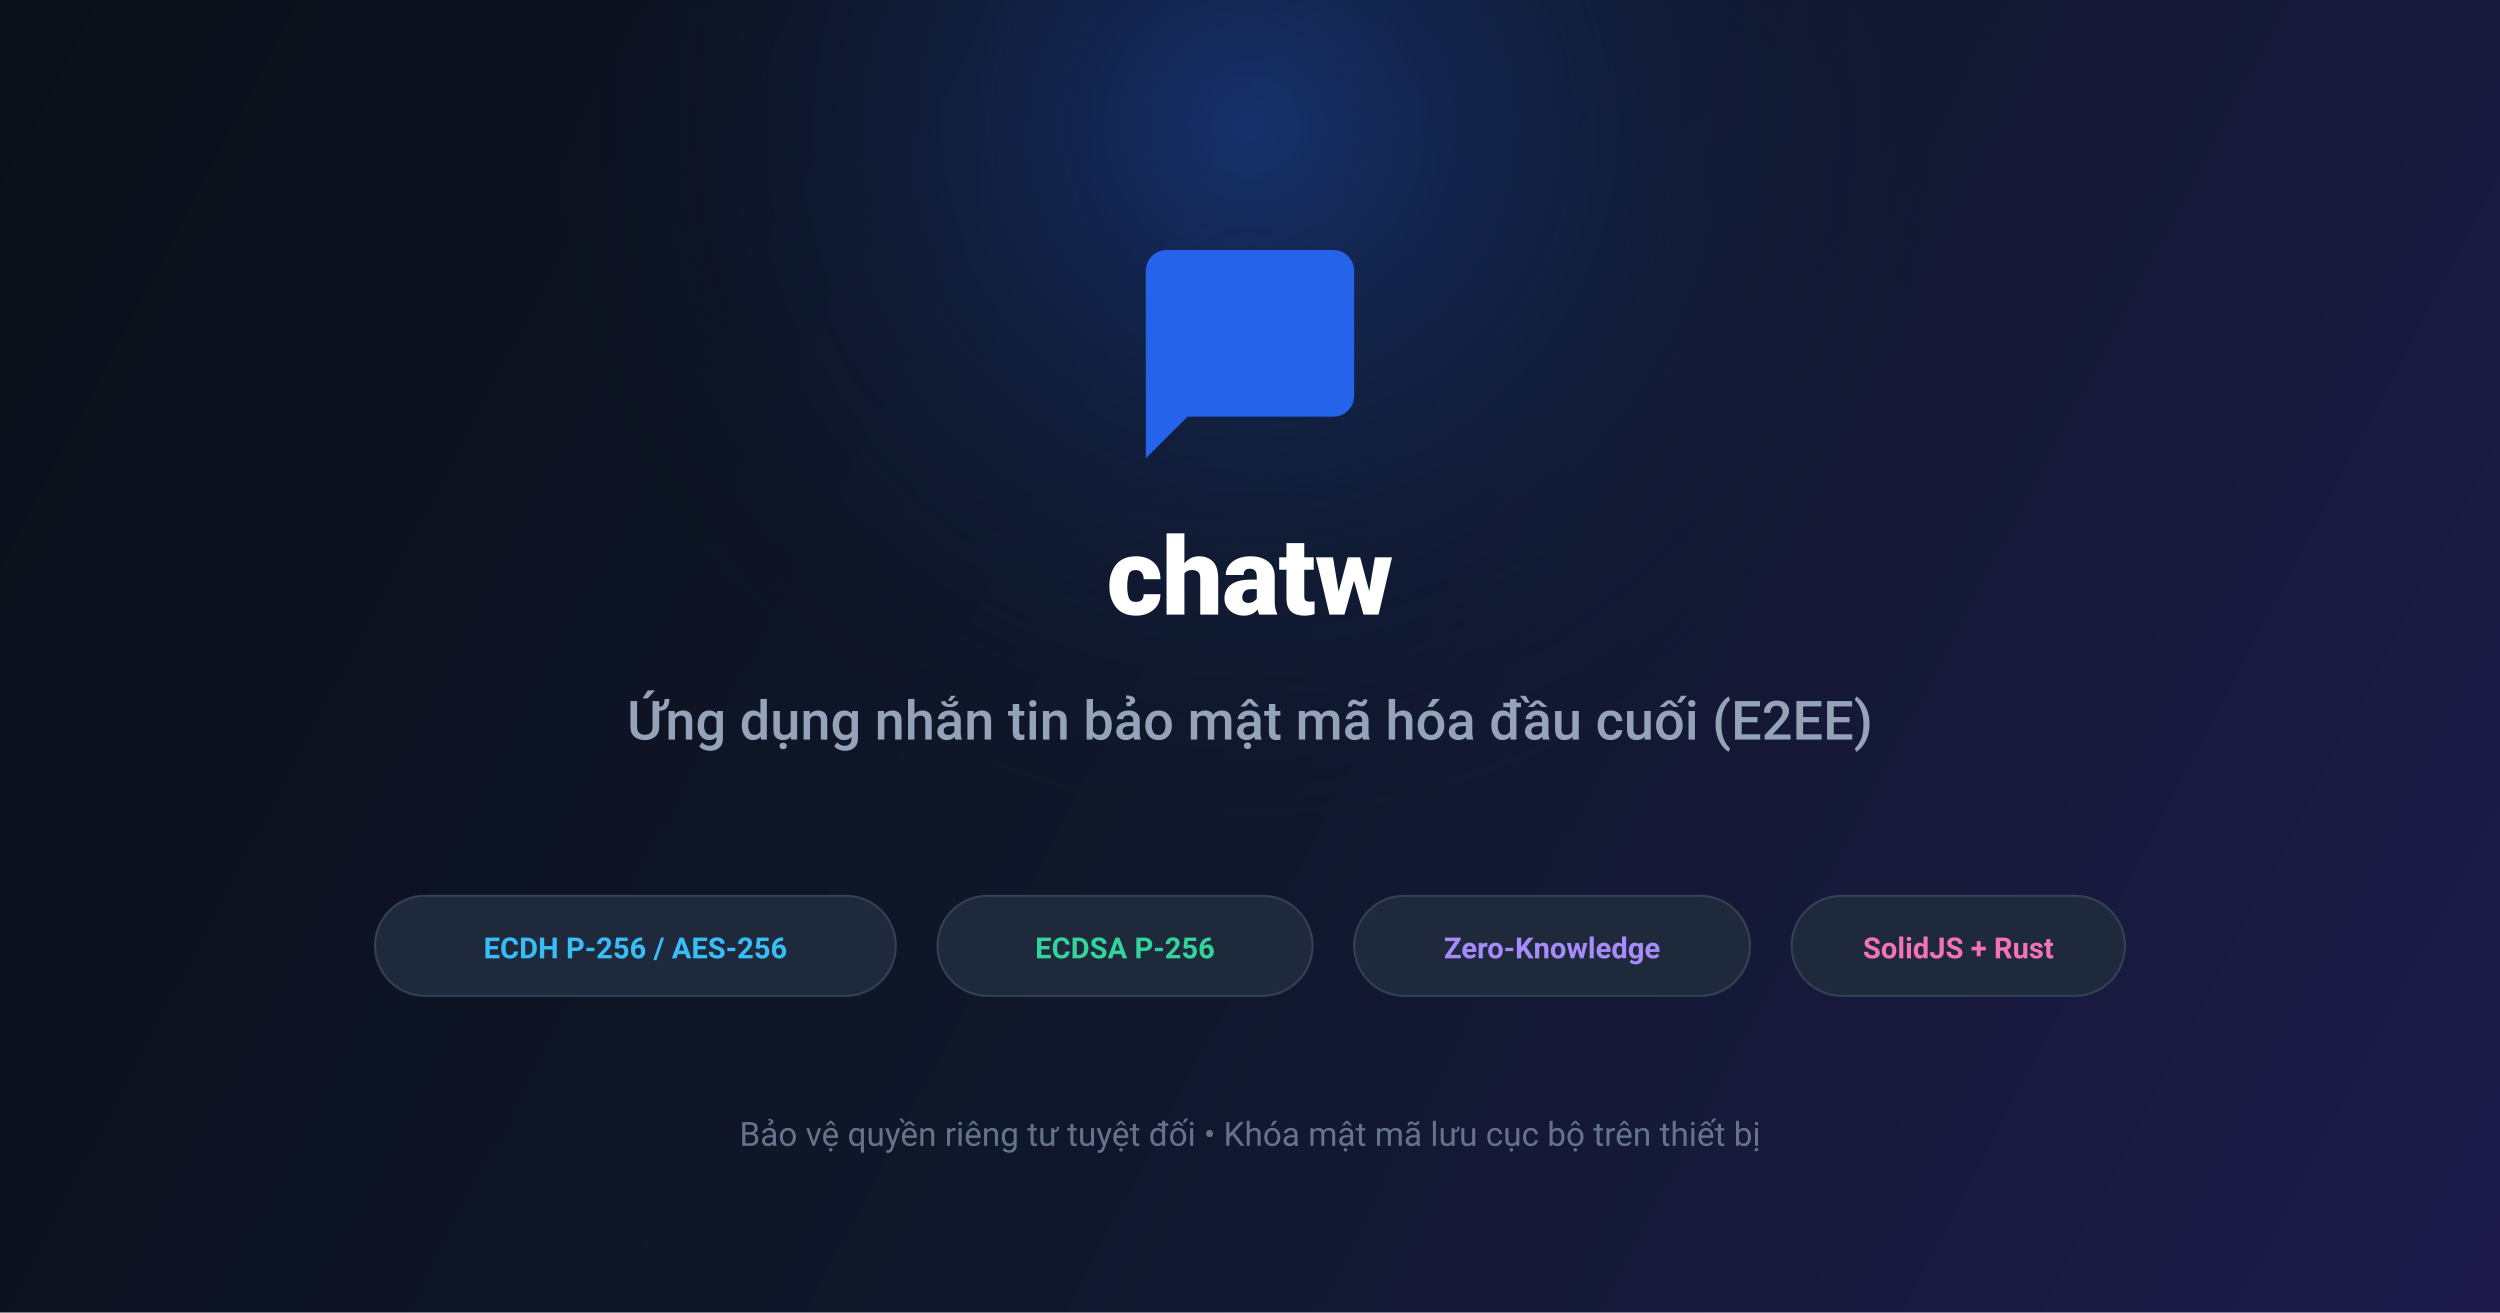
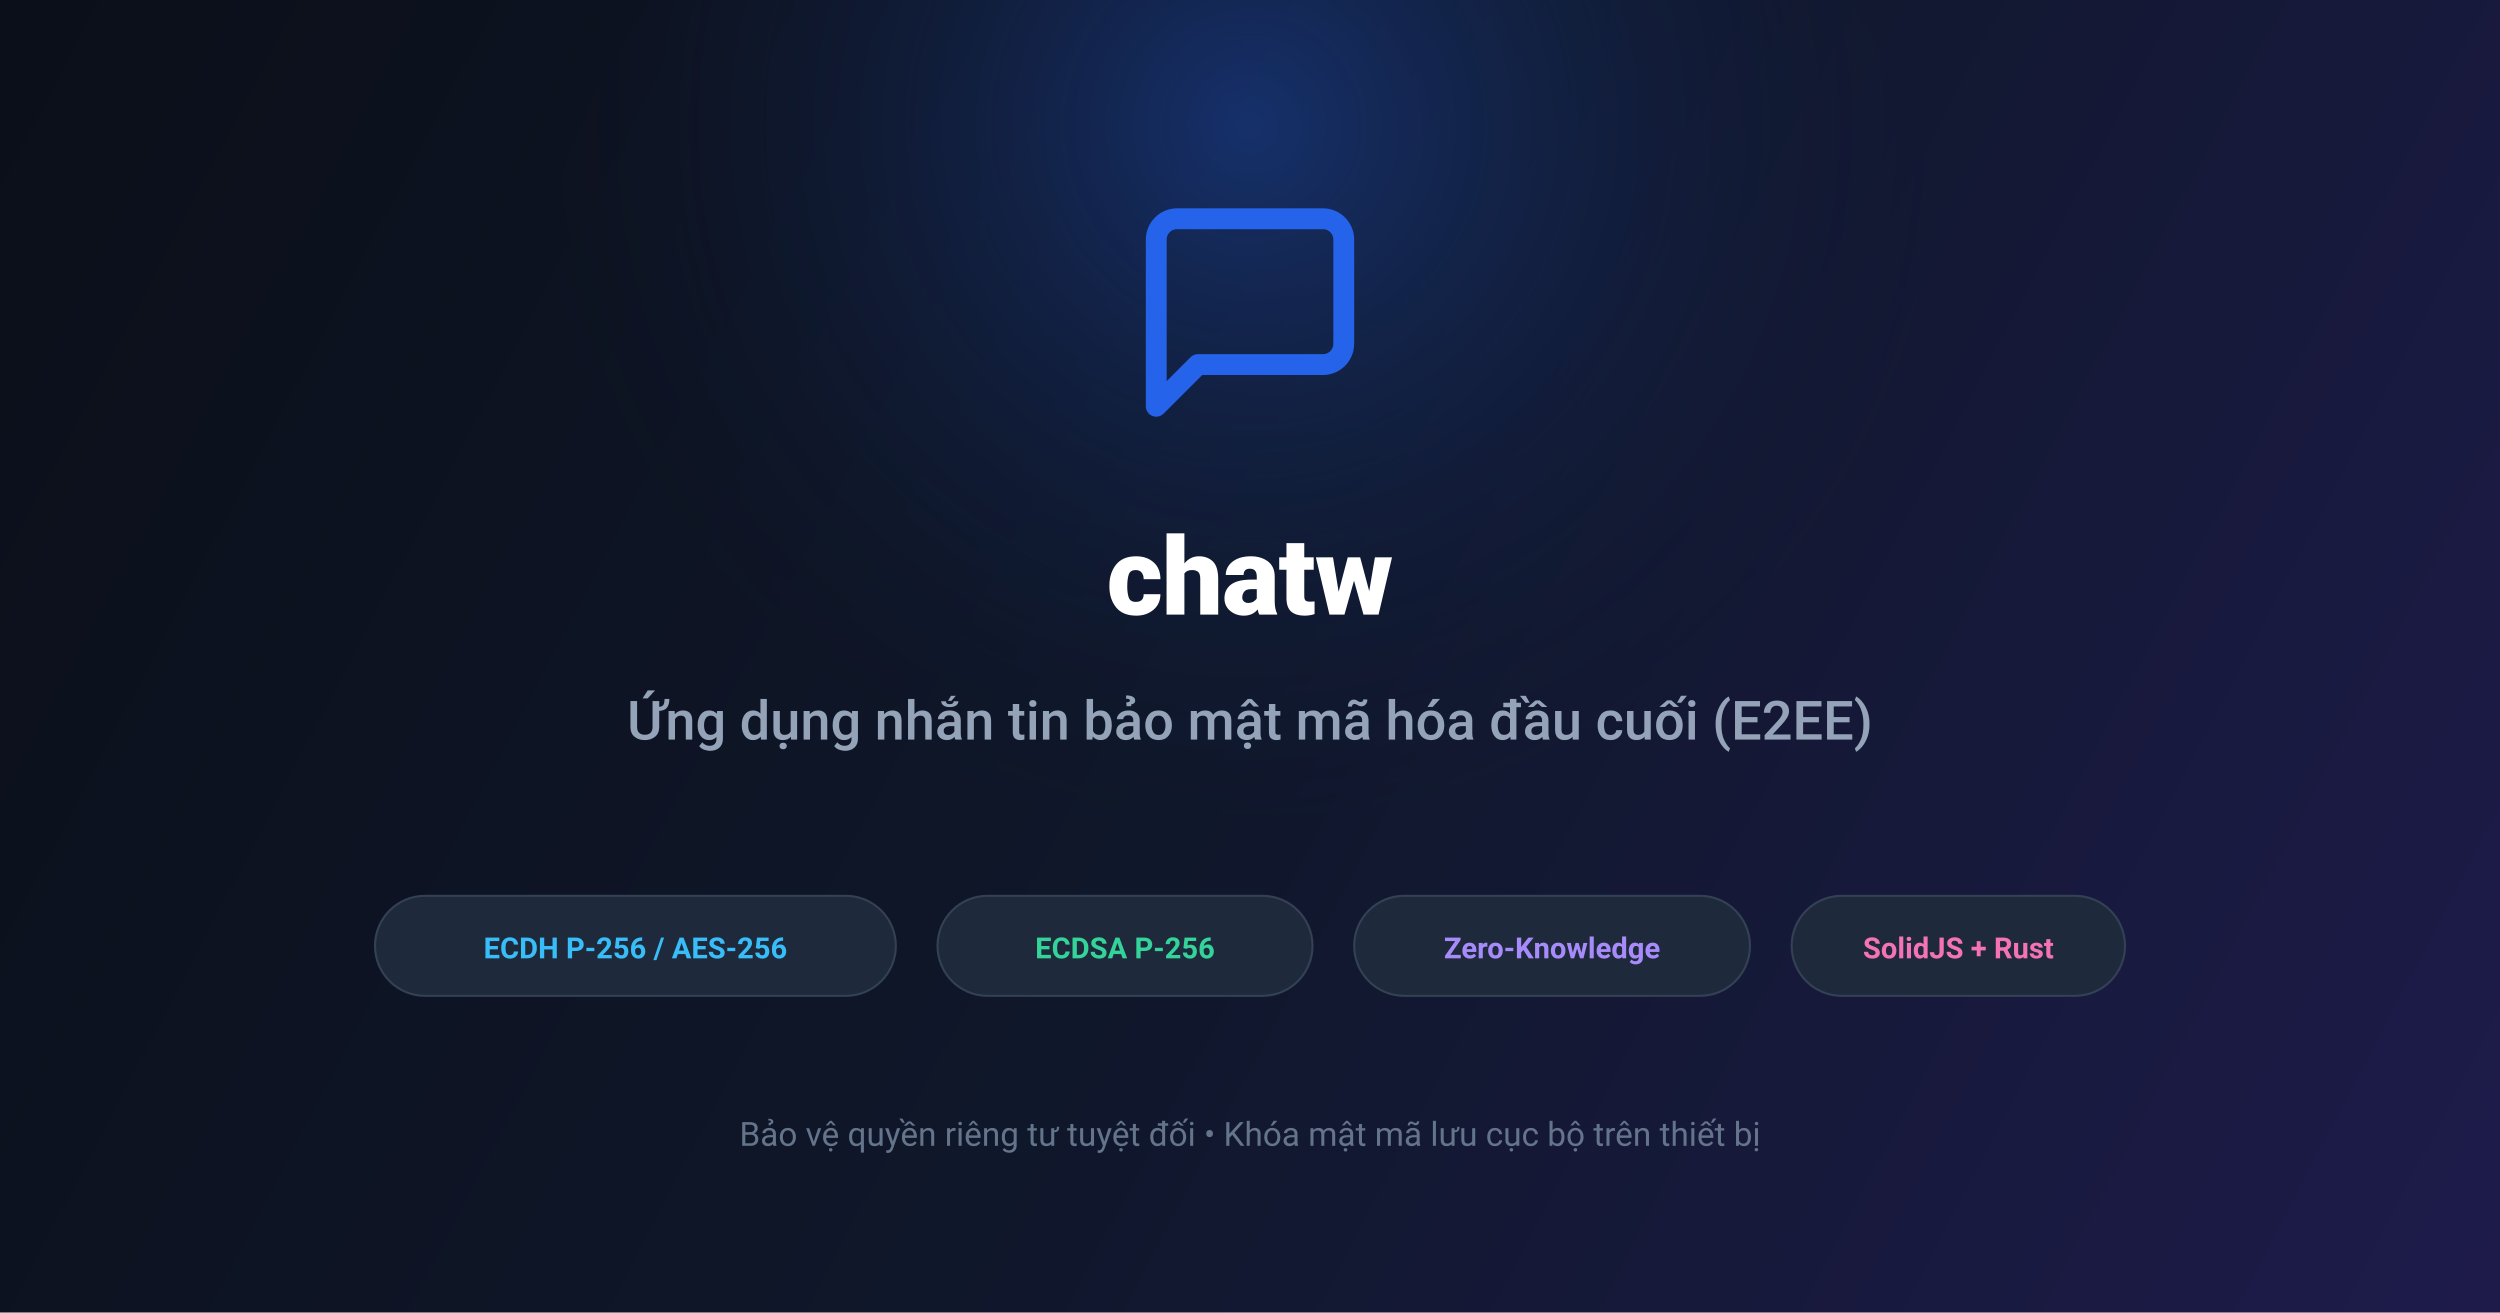
<svg xmlns="http://www.w3.org/2000/svg" width="1200" height="630" viewBox="0 0 1200 630" fill="none">
  <defs>
    <linearGradient id="bgGrad" x1="0" y1="0" x2="1200" y2="630" gradientUnits="userSpaceOnUse">
      <stop stop-color="#0B0F19" />
      <stop offset="0.5" stop-color="#0F172A" />
      <stop offset="1" stop-color="#1E1B4B" />
    </linearGradient>
    <radialGradient id="glow" cx="50%" cy="30%" r="50%">
      <stop offset="0%" stop-color="#2563EB" stop-opacity="0.35" />
      <stop offset="100%" stop-color="#0F172A" stop-opacity="0" />
    </radialGradient>
  </defs>
  <rect width="1200" height="630" fill="url(#bgGrad)" />
  <circle cx="600" cy="200" r="350" fill="url(#glow)" />
-   <g transform="translate(540, 110)">
-     <path fill="#2563EB" d="M100 10H20C14.5 10 10 14.5 10 20v90l20-20h70c5.5 0 10-4.5 10-10V20c0-5.5-4.5-10-10-10z" />
+   <g transform="translate(540, 90)">
+     <svg width="120" height="120" viewBox="0 0 24 24" fill="none" stroke="#2563EB" stroke-width="2" stroke-linecap="round" stroke-linejoin="round">
+       <path d="M21 15a2 2 0 0 1-2 2H7l-4 4V5a2 2 0 0 1 2-2h14a2 2 0 0 1 2 2z" />
+     </svg>
  </g>
  <text x="600" y="295" text-anchor="middle" font-family="-apple-system, BlinkMacSystemFont, 'Segoe UI', Roboto, sans-serif" font-size="52" font-weight="800" fill="#FFFFFF" letter-spacing="-0.5">chatw</text>
  <text x="600" y="355" text-anchor="middle" font-family="-apple-system, BlinkMacSystemFont, 'Segoe UI', Roboto, sans-serif" font-size="26" font-weight="500" fill="#94A3B8">Ứng dụng nhắn tin bảo mật mã hóa đầu cuối (E2EE)</text>
  <g transform="translate(180, 430)">
    <rect x="0" y="0" width="250" height="48" rx="24" fill="#1E293B" stroke="#334155" stroke-width="1" />
    <text x="125" y="30" text-anchor="middle" font-family="-apple-system, BlinkMacSystemFont, 'Segoe UI', Roboto, sans-serif" font-size="14" font-weight="600" fill="#38BDF8">ECDH P-256 / AES-256</text>
    <rect x="270" y="0" width="180" height="48" rx="24" fill="#1E293B" stroke="#334155" stroke-width="1" />
    <text x="360" y="30" text-anchor="middle" font-family="-apple-system, BlinkMacSystemFont, 'Segoe UI', Roboto, sans-serif" font-size="14" font-weight="600" fill="#34D399">ECDSA P-256</text>
    <rect x="470" y="0" width="190" height="48" rx="24" fill="#1E293B" stroke="#334155" stroke-width="1" />
    <text x="565" y="30" text-anchor="middle" font-family="-apple-system, BlinkMacSystemFont, 'Segoe UI', Roboto, sans-serif" font-size="14" font-weight="600" fill="#A78BFA">Zero-Knowledge</text>
    <rect x="680" y="0" width="160" height="48" rx="24" fill="#1E293B" stroke="#334155" stroke-width="1" />
    <text x="760" y="30" text-anchor="middle" font-family="-apple-system, BlinkMacSystemFont, 'Segoe UI', Roboto, sans-serif" font-size="14" font-weight="600" fill="#F472B6">SolidJS + Rust</text>
  </g>
  <text x="600" y="550" text-anchor="middle" font-family="-apple-system, BlinkMacSystemFont, 'Segoe UI', Roboto, sans-serif" font-size="16" font-weight="400" fill="#64748B">Bảo vệ quyền riêng tư tuyệt đối • Khóa mật mã lưu cục bộ trên thiết bị</text>
</svg>
